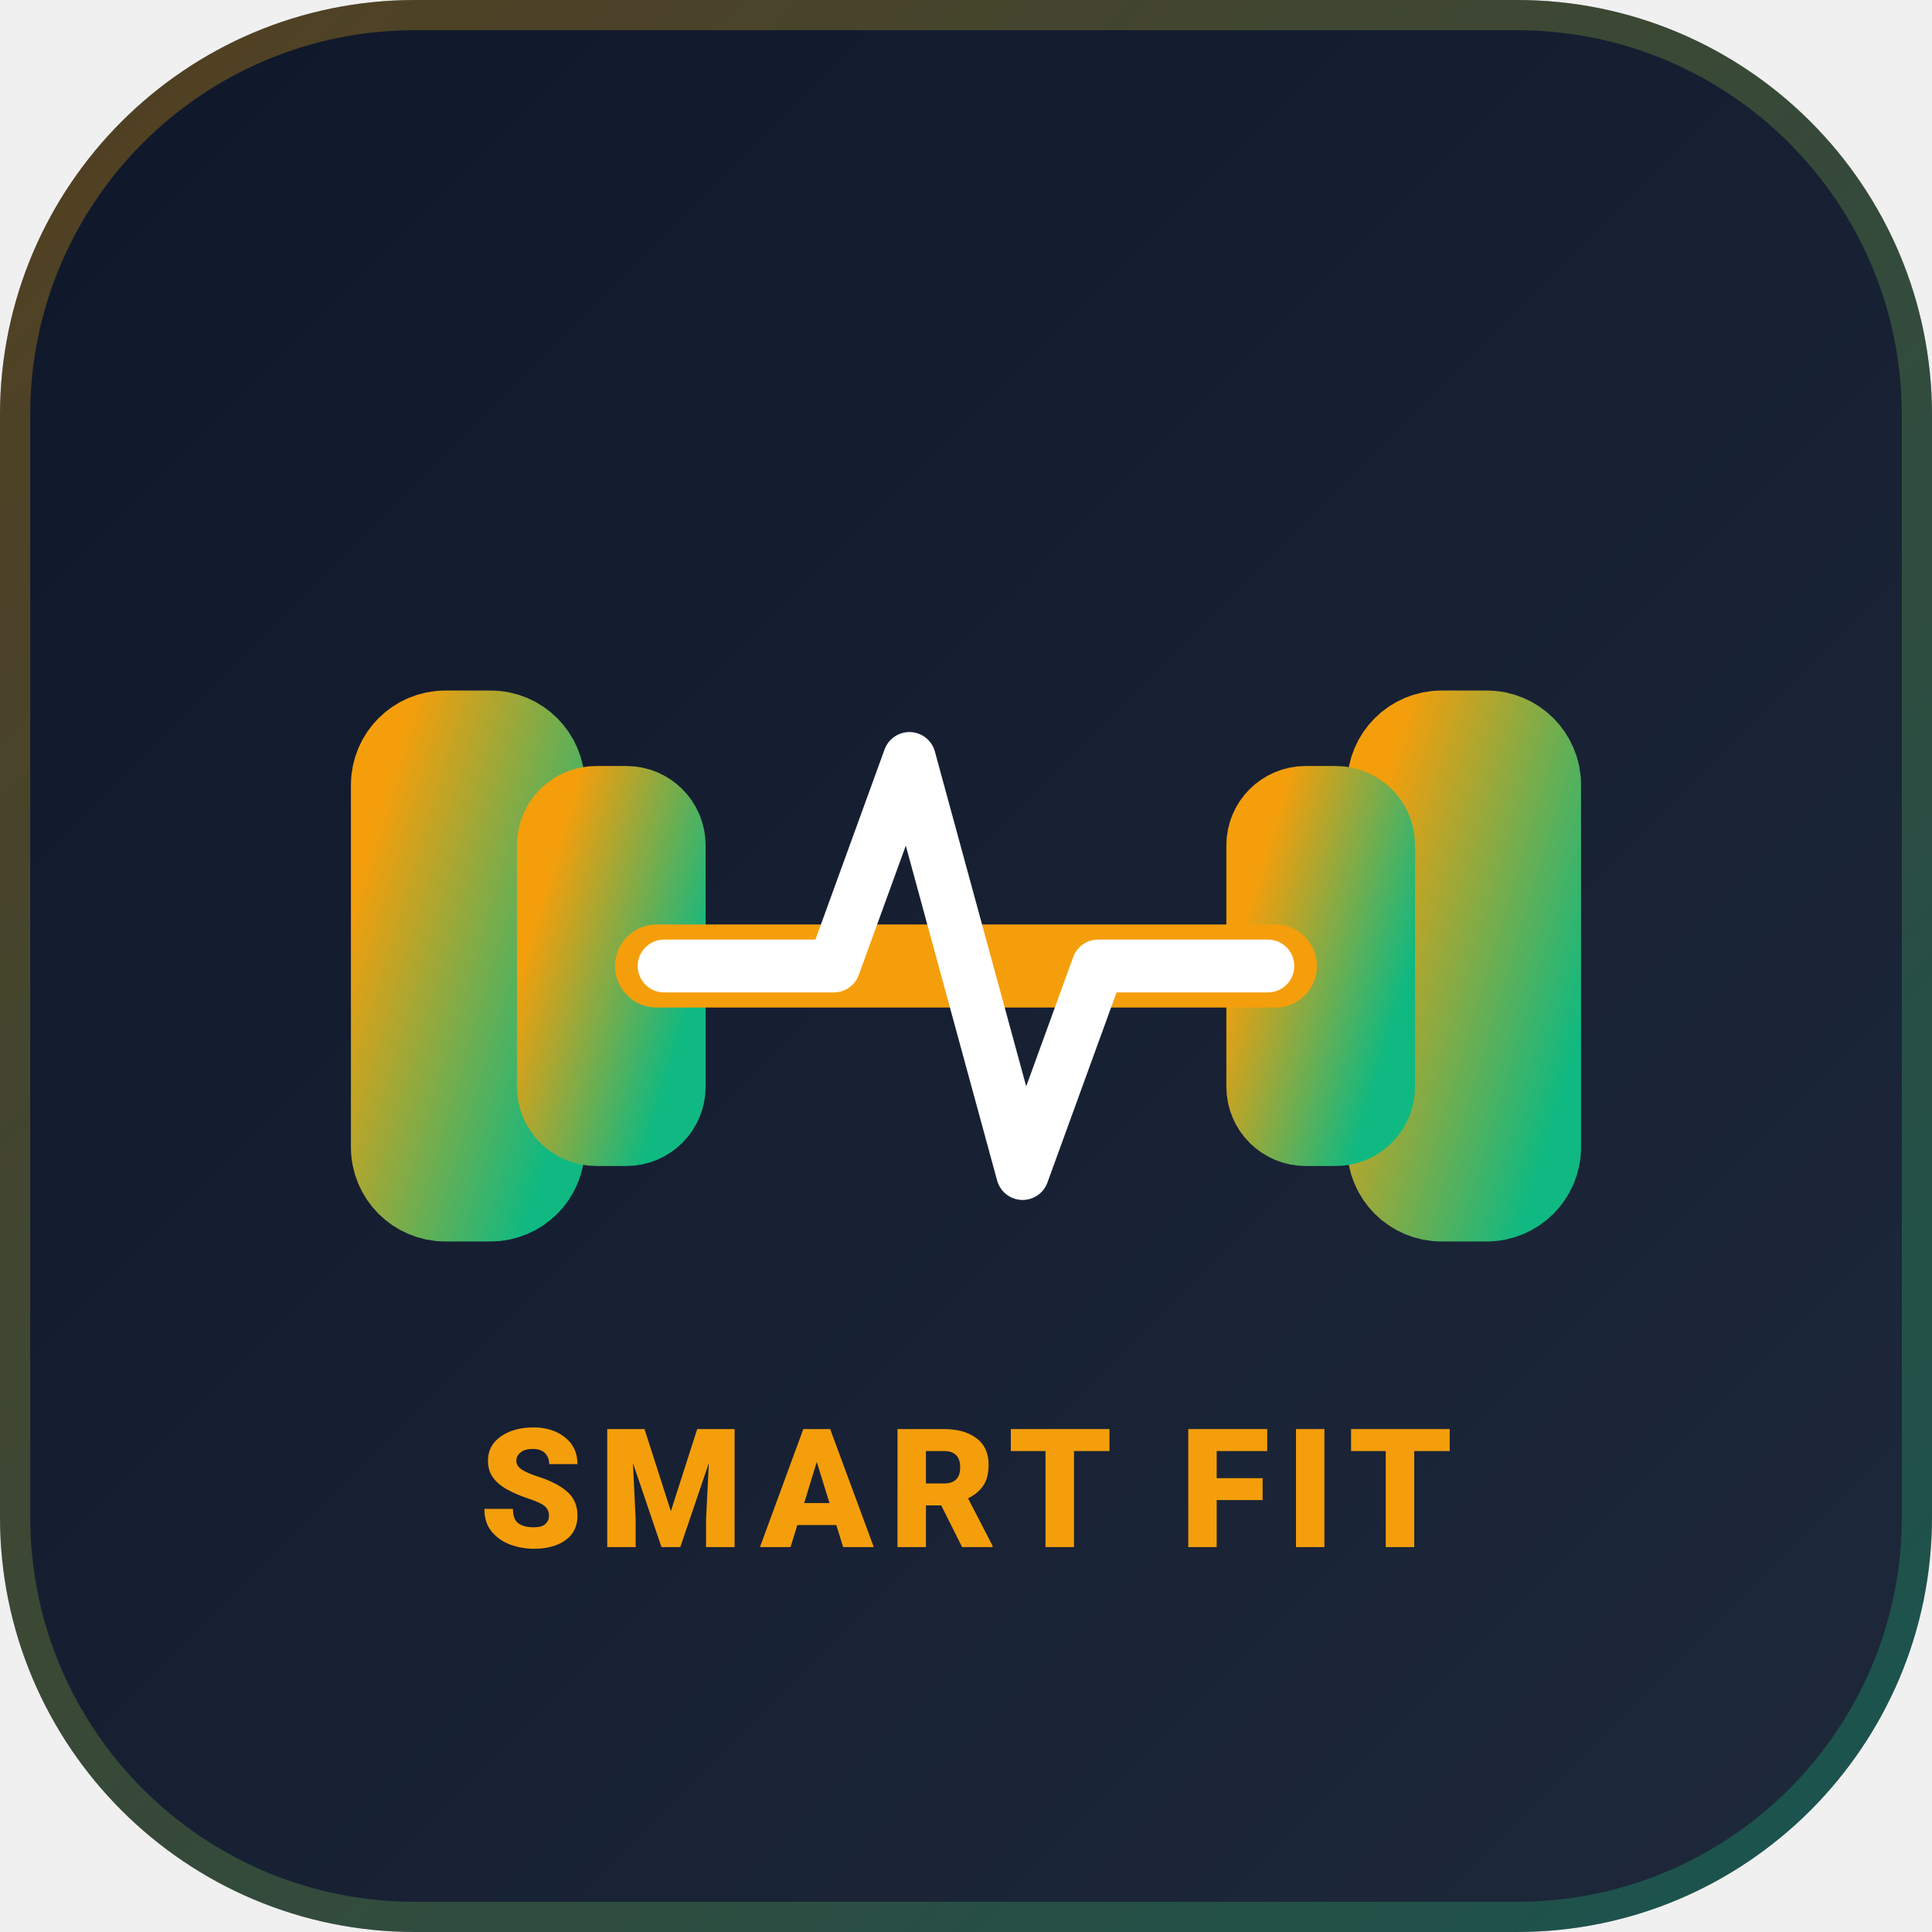
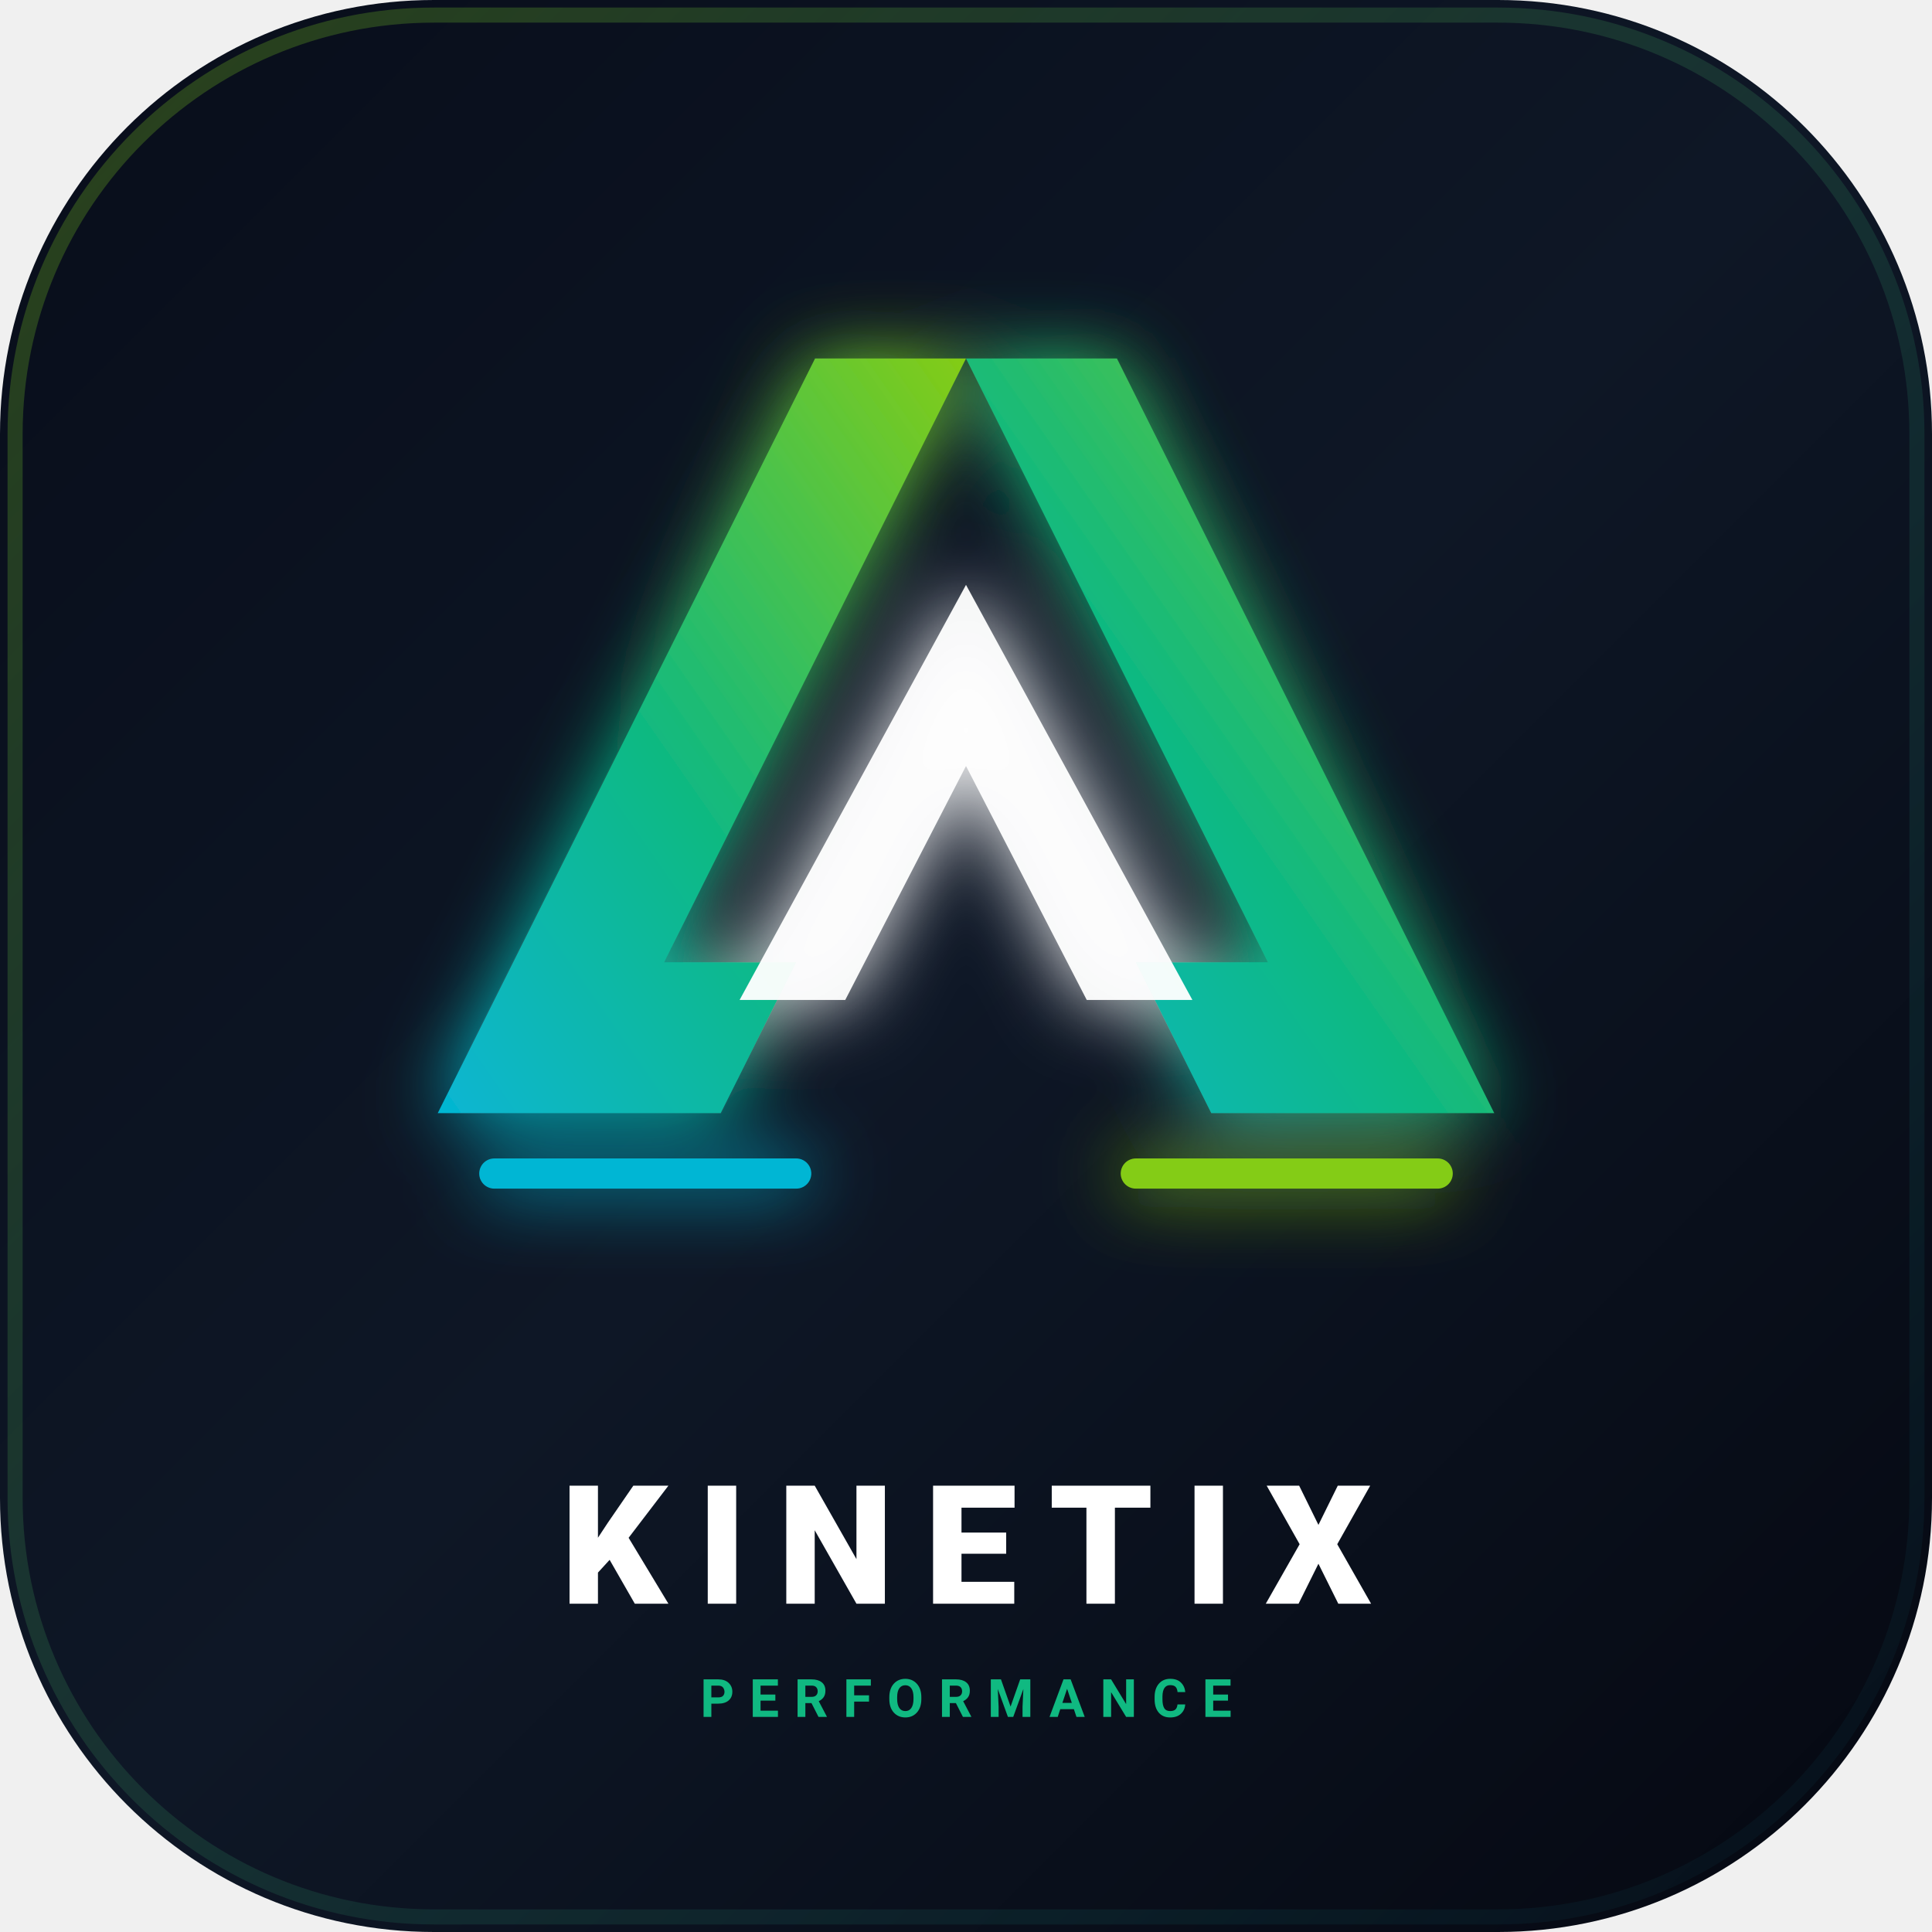
<svg xmlns="http://www.w3.org/2000/svg" viewBox="0 0 512 512" width="512" height="512">
  <defs>
    <linearGradient id="bgGrad" x1="0%" y1="0%" x2="100%" y2="100%">
-       <stop offset="0%" stop-color="#0f172a" />
-       <stop offset="100%" stop-color="#1e293b" />
+       <stop offset="0%" stop-color="#080d1a" />
+       <stop offset="50%" stop-color="#0e1726" />
+       <stop offset="100%" stop-color="#050811" />
    </linearGradient>
-     <linearGradient id="accentGrad" x1="0%" y1="0%" x2="100%" y2="100%">
-       <stop offset="0%" stop-color="#f59e0b" />
-       <stop offset="100%" stop-color="#10b981" />
+     <linearGradient id="kineticGrad" x1="0%" y1="100%" x2="100%" y2="0%">
+       <stop offset="0%" stop-color="#06b6d4" />
+       <stop offset="45%" stop-color="#10b981" />
+       <stop offset="100%" stop-color="#84cc16" />
    </linearGradient>
+     <linearGradient id="glowGrad" x1="0%" y1="0%" x2="100%" y2="100%">
+       <stop offset="0%" stop-color="#84cc16" stop-opacity="0.8" />
+       <stop offset="100%" stop-color="#06b6d4" stop-opacity="0.1" />
+     </linearGradient>
+     <filter id="glow" x="-20%" y="-20%" width="140%" height="140%">
+       <feGaussianBlur stdDeviation="10" result="blur" />
+       <feComposite in="SourceGraphic" in2="blur" operator="over" />
+     </filter>
  </defs>
-   <rect width="512" height="512" rx="110" fill="url(#bgGrad)" />
-   <rect width="504" height="504" x="4" y="4" rx="106" fill="none" stroke="url(#accentGrad)" stroke-width="8" opacity="0.3" />
-   <g transform="translate(106, 126)" fill="none" stroke="url(#accentGrad)" stroke-width="26" stroke-linecap="round" stroke-linejoin="round">
-     <rect x="0" y="70" width="36" height="120" rx="12" fill="url(#accentGrad)" />
-     <rect x="44" y="90" width="24" height="80" rx="8" fill="url(#accentGrad)" />
-     <rect x="264" y="70" width="36" height="120" rx="12" fill="url(#accentGrad)" />
-     <rect x="232" y="90" width="24" height="80" rx="8" fill="url(#accentGrad)" />
-     <line x1="68" y1="130" x2="232" y2="130" stroke="#f59e0b" stroke-width="22" />
-     <path d="M70,130 L115,130 L135,75 L165,185 L185,130 L230,130" stroke="#ffffff" stroke-width="14" />
+   <rect width="512" height="512" rx="115" fill="url(#bgGrad)" />
+   <rect width="504" height="504" x="4" y="4" rx="111" fill="none" stroke="url(#glowGrad)" stroke-width="4" opacity="0.35" />
+   <g transform="translate(256, 215)" filter="url(#glow)">
+     <polygon points="-110,80 -140,80 -40,-120 0,-120 -80,40 -45,40 -65,80" fill="url(#kineticGrad)" />
+     <polygon points="110,80 140,80 40,-120 0,-120 80,40 45,40 65,80" fill="url(#kineticGrad)" />
+     <path d="M 0,-60 L 60,50 L 32,50 L 0,-12 L -32,50 L -60,50 Z" fill="#ffffff" opacity="0.95" />
+     <line x1="-125" y1="96" x2="-45" y2="96" stroke="#06b6d4" stroke-width="8" stroke-linecap="round" />
+     <line x1="45" y1="96" x2="125" y2="96" stroke="#84cc16" stroke-width="8" stroke-linecap="round" />
  </g>
-   <text x="256" y="410" text-anchor="middle" font-family="-apple-system, BlinkMacSystemFont, 'Segoe UI', Roboto, sans-serif" font-size="44" font-weight="900" fill="#f59e0b" letter-spacing="4">SMART FIT</text>
+   <text x="256" y="425" text-anchor="middle" font-family="-apple-system, BlinkMacSystemFont, 'Montserrat', 'Segoe UI', Roboto, sans-serif" font-size="44" font-weight="900" fill="#ffffff" letter-spacing="8">KINETIX</text>
+   <text x="256" y="455" text-anchor="middle" font-family="-apple-system, BlinkMacSystemFont, 'Segoe UI', Roboto, sans-serif" font-size="14" font-weight="700" fill="#10b981" letter-spacing="4">PERFORMANCE</text>
</svg>
